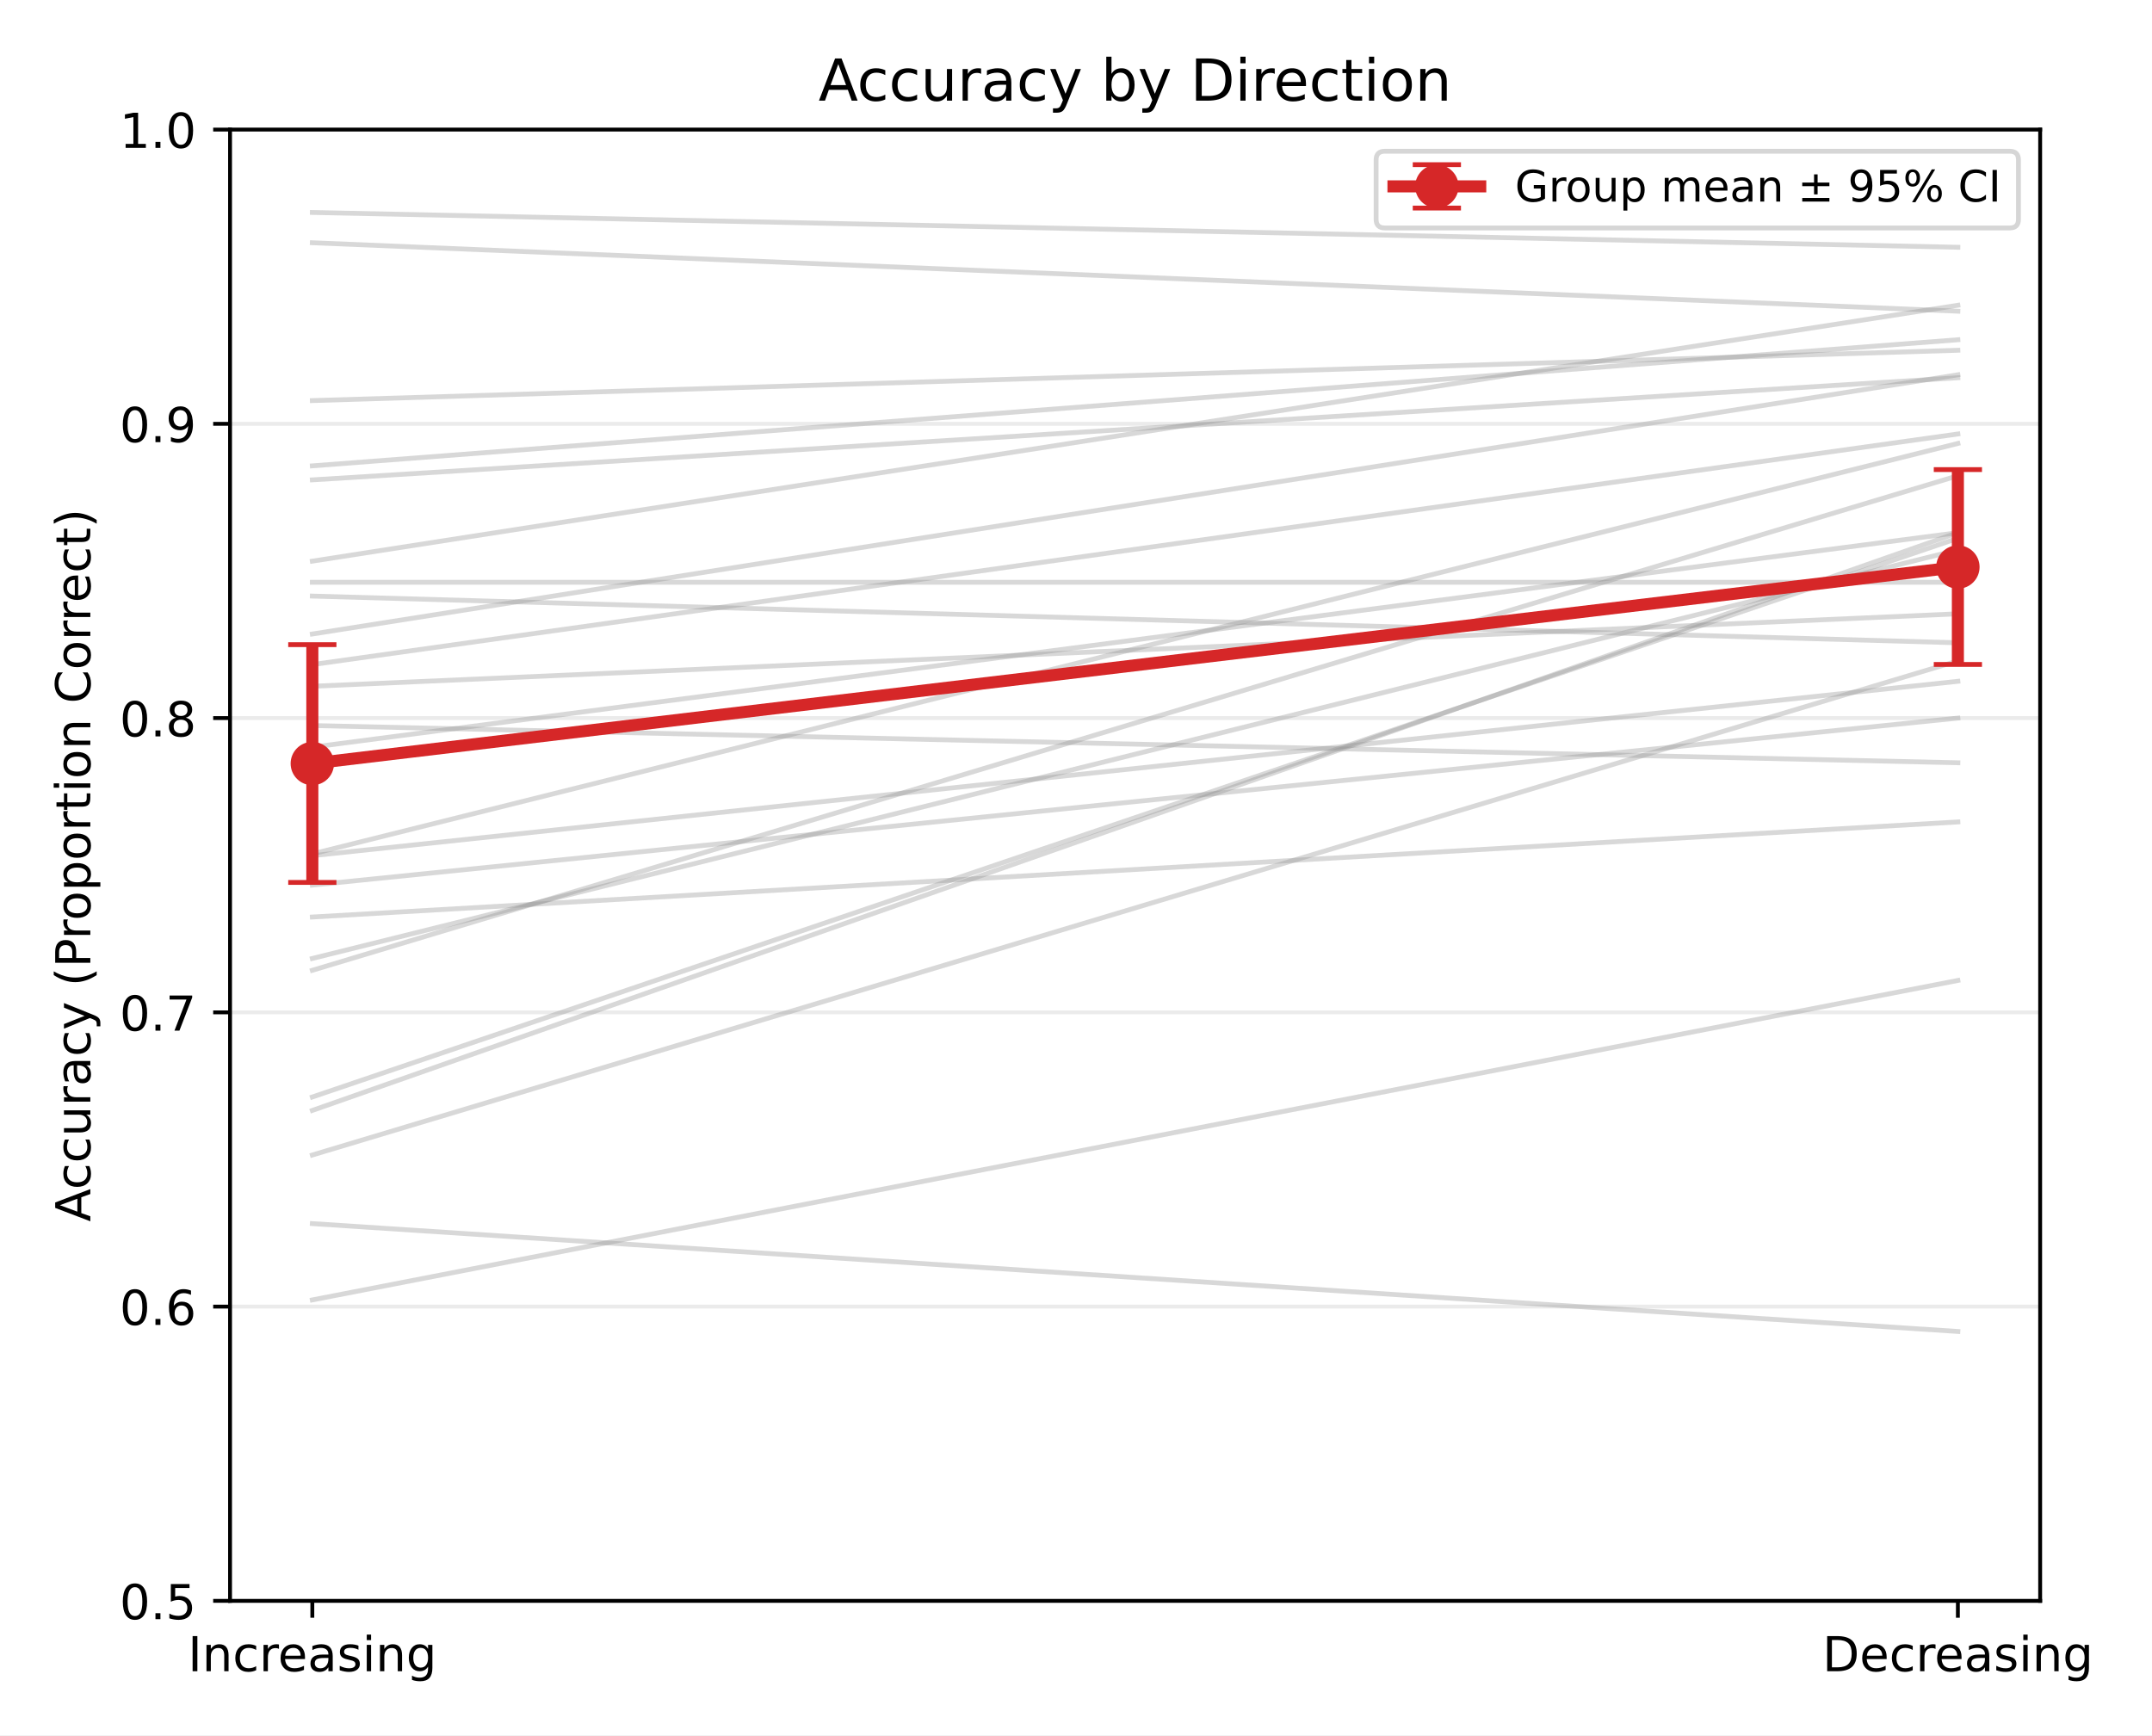
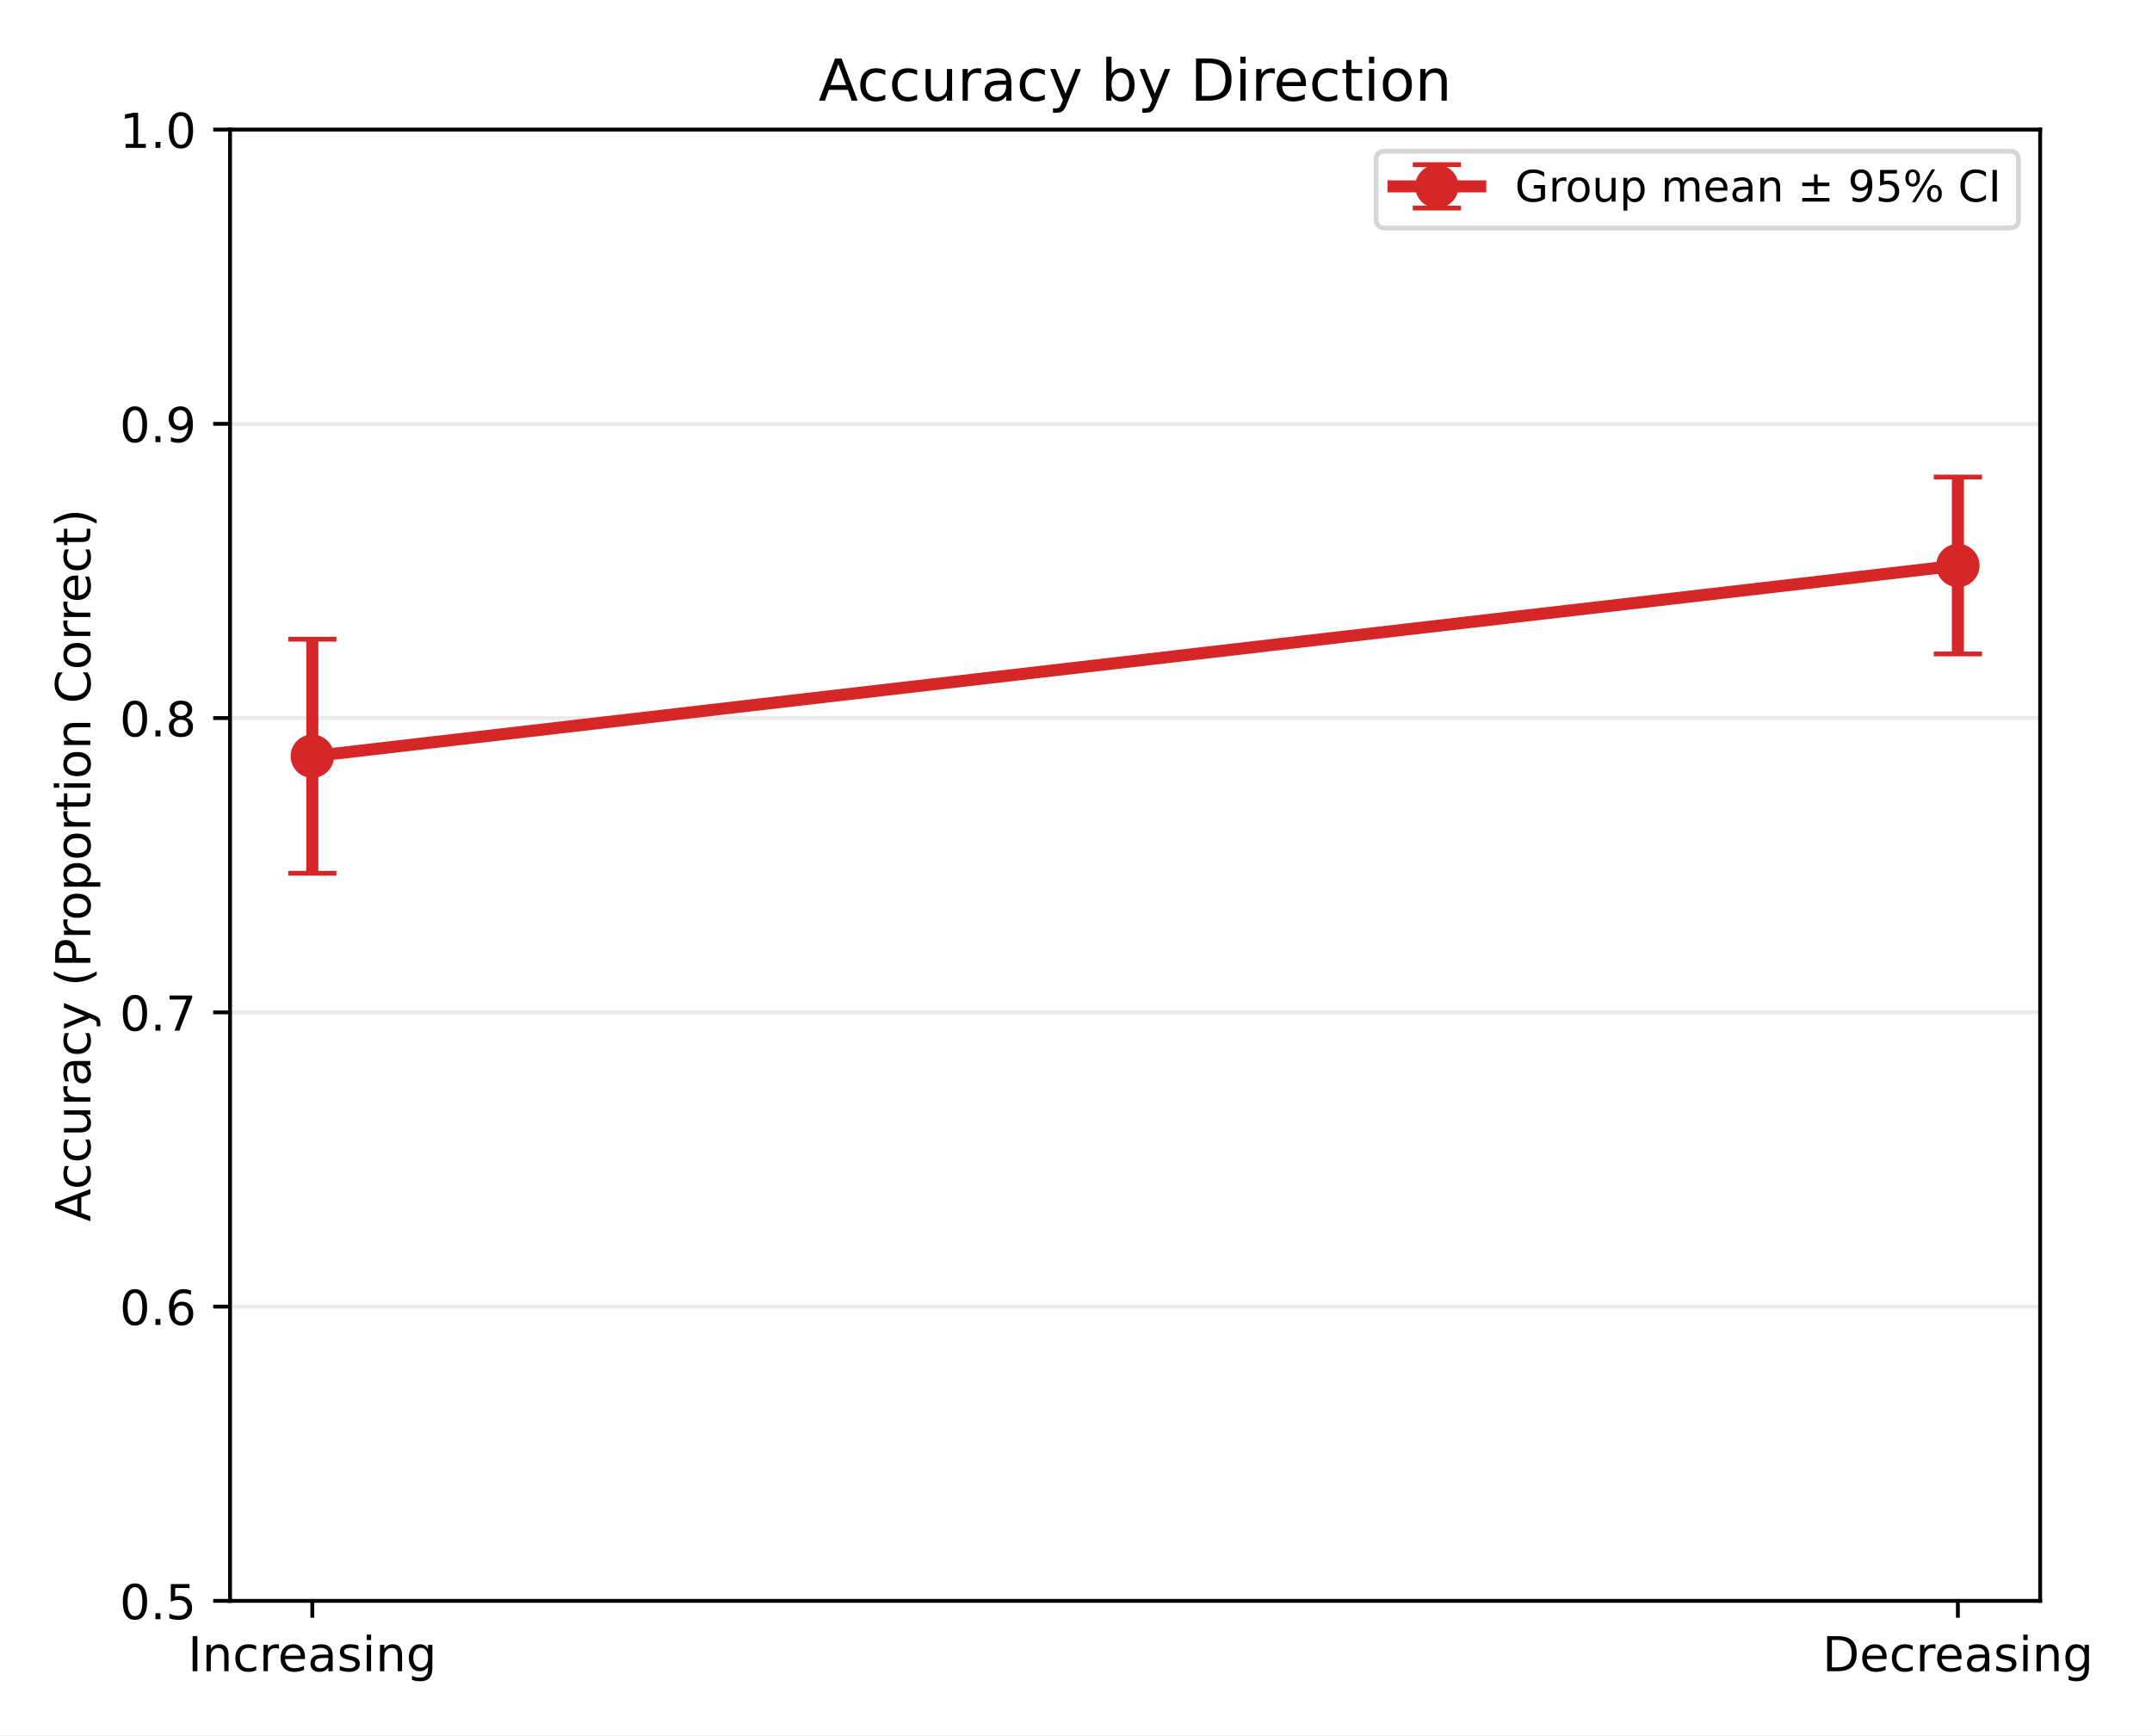
<svg xmlns="http://www.w3.org/2000/svg" xmlns:xlink="http://www.w3.org/1999/xlink" width="446.4pt" height="360pt" viewBox="0 0 446.4 360" version="1.1">
  <defs>
    <style type="text/css">*{stroke-linejoin: round; stroke-linecap: butt}</style>
  </defs>
  <g id="figure_1">
    <g id="patch_1">
      <path d="M 0 360  L 446.4 360  L 446.4 0  L 0 0  z " style="fill: #ffffff" />
    </g>
    <g id="axes_1">
      <g id="patch_2">
        <path d="M 47.72 332.12  L 423.2 332.12  L 423.2 26.88  L 47.72 26.88  z " style="fill: #ffffff" />
      </g>
      <g id="matplotlib.axis_1">
        <g id="xtick_1">
          <g id="line2d_1">
            <defs>
-               <path id="m0f213f5094" d="M 0 0  L 0 3.5  " style="stroke: #000000; stroke-width: 0.8" />
+               <path id="mee4328154c" d="M 0 0  L 0 3.5  " style="stroke: #000000; stroke-width: 0.8" />
            </defs>
            <g>
-               <use xlink:href="#m0f213f5094" x="64.787" y="332.12" style="stroke: #000000; stroke-width: 0.8" />
+               <use xlink:href="#mee4328154c" x="64.787" y="332.12" style="stroke: #000000; stroke-width: 0.8" />
            </g>
          </g>
          <g id="text_1">
            <g transform="translate(38.97401 346.7184) scale(0.1 -0.1)">
              <defs>
                <path id="DejaVuSans-49" d="M 628 4666  L 1259 4666  L 1259 0  L 628 0  L 628 4666  z " transform="scale(0.015625)" />
                <path id="DejaVuSans-6e" d="M 3513 2113  L 3513 0  L 2938 0  L 2938 2094  Q 2938 2591 2744 2837  Q 2550 3084 2163 3084  Q 1697 3084 1428 2787  Q 1159 2491 1159 1978  L 1159 0  L 581 0  L 581 3500  L 1159 3500  L 1159 2956  Q 1366 3272 1645 3428  Q 1925 3584 2291 3584  Q 2894 3584 3203 3211  Q 3513 2838 3513 2113  z " transform="scale(0.015625)" />
                <path id="DejaVuSans-63" d="M 3122 3366  L 3122 2828  Q 2878 2963 2633 3030  Q 2388 3097 2138 3097  Q 1578 3097 1268 2742  Q 959 2388 959 1747  Q 959 1106 1268 751  Q 1578 397 2138 397  Q 2388 397 2633 464  Q 2878 531 3122 666  L 3122 134  Q 2881 22 2623 -34  Q 2366 -91 2075 -91  Q 1284 -91 818 406  Q 353 903 353 1747  Q 353 2603 823 3093  Q 1294 3584 2113 3584  Q 2378 3584 2631 3529  Q 2884 3475 3122 3366  z " transform="scale(0.015625)" />
                <path id="DejaVuSans-72" d="M 2631 2963  Q 2534 3019 2420 3045  Q 2306 3072 2169 3072  Q 1681 3072 1420 2755  Q 1159 2438 1159 1844  L 1159 0  L 581 0  L 581 3500  L 1159 3500  L 1159 2956  Q 1341 3275 1631 3429  Q 1922 3584 2338 3584  Q 2397 3584 2469 3576  Q 2541 3569 2628 3553  L 2631 2963  z " transform="scale(0.015625)" />
                <path id="DejaVuSans-65" d="M 3597 1894  L 3597 1613  L 953 1613  Q 991 1019 1311 708  Q 1631 397 2203 397  Q 2534 397 2845 478  Q 3156 559 3463 722  L 3463 178  Q 3153 47 2828 -22  Q 2503 -91 2169 -91  Q 1331 -91 842 396  Q 353 884 353 1716  Q 353 2575 817 3079  Q 1281 3584 2069 3584  Q 2775 3584 3186 3129  Q 3597 2675 3597 1894  z M 3022 2063  Q 3016 2534 2758 2815  Q 2500 3097 2075 3097  Q 1594 3097 1305 2825  Q 1016 2553 972 2059  L 3022 2063  z " transform="scale(0.015625)" />
                <path id="DejaVuSans-61" d="M 2194 1759  Q 1497 1759 1228 1600  Q 959 1441 959 1056  Q 959 750 1161 570  Q 1363 391 1709 391  Q 2188 391 2477 730  Q 2766 1069 2766 1631  L 2766 1759  L 2194 1759  z M 3341 1997  L 3341 0  L 2766 0  L 2766 531  Q 2569 213 2275 61  Q 1981 -91 1556 -91  Q 1019 -91 701 211  Q 384 513 384 1019  Q 384 1609 779 1909  Q 1175 2209 1959 2209  L 2766 2209  L 2766 2266  Q 2766 2663 2505 2880  Q 2244 3097 1772 3097  Q 1472 3097 1187 3025  Q 903 2953 641 2809  L 641 3341  Q 956 3463 1253 3523  Q 1550 3584 1831 3584  Q 2591 3584 2966 3190  Q 3341 2797 3341 1997  z " transform="scale(0.015625)" />
                <path id="DejaVuSans-73" d="M 2834 3397  L 2834 2853  Q 2591 2978 2328 3040  Q 2066 3103 1784 3103  Q 1356 3103 1142 2972  Q 928 2841 928 2578  Q 928 2378 1081 2264  Q 1234 2150 1697 2047  L 1894 2003  Q 2506 1872 2764 1633  Q 3022 1394 3022 966  Q 3022 478 2636 193  Q 2250 -91 1575 -91  Q 1294 -91 989 -36  Q 684 19 347 128  L 347 722  Q 666 556 975 473  Q 1284 391 1588 391  Q 1994 391 2212 530  Q 2431 669 2431 922  Q 2431 1156 2273 1281  Q 2116 1406 1581 1522  L 1381 1569  Q 847 1681 609 1914  Q 372 2147 372 2553  Q 372 3047 722 3315  Q 1072 3584 1716 3584  Q 2034 3584 2315 3537  Q 2597 3491 2834 3397  z " transform="scale(0.015625)" />
                <path id="DejaVuSans-69" d="M 603 3500  L 1178 3500  L 1178 0  L 603 0  L 603 3500  z M 603 4863  L 1178 4863  L 1178 4134  L 603 4134  L 603 4863  z " transform="scale(0.015625)" />
                <path id="DejaVuSans-67" d="M 2906 1791  Q 2906 2416 2648 2759  Q 2391 3103 1925 3103  Q 1463 3103 1205 2759  Q 947 2416 947 1791  Q 947 1169 1205 825  Q 1463 481 1925 481  Q 2391 481 2648 825  Q 2906 1169 2906 1791  z M 3481 434  Q 3481 -459 3084 -895  Q 2688 -1331 1869 -1331  Q 1566 -1331 1297 -1286  Q 1028 -1241 775 -1147  L 775 -588  Q 1028 -725 1275 -790  Q 1522 -856 1778 -856  Q 2344 -856 2625 -561  Q 2906 -266 2906 331  L 2906 616  Q 2728 306 2450 153  Q 2172 0 1784 0  Q 1141 0 747 490  Q 353 981 353 1791  Q 353 2603 747 3093  Q 1141 3584 1784 3584  Q 2172 3584 2450 3431  Q 2728 3278 2906 2969  L 2906 3500  L 3481 3500  L 3481 434  z " transform="scale(0.015625)" />
              </defs>
              <use xlink:href="#DejaVuSans-49" />
              <use xlink:href="#DejaVuSans-6e" x="29.492" />
              <use xlink:href="#DejaVuSans-63" x="92.871" />
              <use xlink:href="#DejaVuSans-72" x="147.852" />
              <use xlink:href="#DejaVuSans-65" x="186.715" />
              <use xlink:href="#DejaVuSans-61" x="248.238" />
              <use xlink:href="#DejaVuSans-73" x="309.518" />
              <use xlink:href="#DejaVuSans-69" x="361.617" />
              <use xlink:href="#DejaVuSans-6e" x="389.4" />
              <use xlink:href="#DejaVuSans-67" x="452.779" />
            </g>
          </g>
        </g>
        <g id="xtick_2">
          <g id="line2d_2">
            <g>
-               <use xlink:href="#m0f213f5094" x="406.133" y="332.12" style="stroke: #000000; stroke-width: 0.8" />
+               <use xlink:href="#mee4328154c" x="406.133" y="332.12" style="stroke: #000000; stroke-width: 0.8" />
            </g>
          </g>
          <g id="text_2">
            <g transform="translate(378.0371 346.7184) scale(0.1 -0.1)">
              <defs>
                <path id="DejaVuSans-44" d="M 1259 4147  L 1259 519  L 2022 519  Q 2988 519 3436 956  Q 3884 1394 3884 2338  Q 3884 3275 3436 3711  Q 2988 4147 2022 4147  L 1259 4147  z M 628 4666  L 1925 4666  Q 3281 4666 3915 4102  Q 4550 3538 4550 2338  Q 4550 1131 3912 565  Q 3275 0 1925 0  L 628 0  L 628 4666  z " transform="scale(0.015625)" />
              </defs>
              <use xlink:href="#DejaVuSans-44" />
              <use xlink:href="#DejaVuSans-65" x="77.002" />
              <use xlink:href="#DejaVuSans-63" x="138.525" />
              <use xlink:href="#DejaVuSans-72" x="193.506" />
              <use xlink:href="#DejaVuSans-65" x="232.369" />
              <use xlink:href="#DejaVuSans-61" x="293.893" />
              <use xlink:href="#DejaVuSans-73" x="355.172" />
              <use xlink:href="#DejaVuSans-69" x="407.271" />
              <use xlink:href="#DejaVuSans-6e" x="435.055" />
              <use xlink:href="#DejaVuSans-67" x="498.434" />
            </g>
          </g>
        </g>
      </g>
      <g id="matplotlib.axis_2">
        <g id="ytick_1">
          <g id="line2d_3">
-             <path d="M 47.72 332.12  L 423.2 332.12  " clip-path="url(#p620d27c238)" style="fill: none; stroke: #b0b0b0; stroke-opacity: 0.25; stroke-width: 0.8; stroke-linecap: square" />
+             <path d="M 47.72 332.12  L 423.2 332.12  " clip-path="url(#pf7ea16d063)" style="fill: none; stroke: #b0b0b0; stroke-opacity: 0.25; stroke-width: 0.8; stroke-linecap: square" />
          </g>
          <g id="line2d_4">
            <defs>
-               <path id="m50e1b7c4a4" d="M 0 0  L -3.5 0  " style="stroke: #000000; stroke-width: 0.8" />
+               <path id="ma8337ad96b" d="M 0 0  L -3.5 0  " style="stroke: #000000; stroke-width: 0.8" />
            </defs>
            <g>
-               <use xlink:href="#m50e1b7c4a4" x="47.72" y="332.12" style="stroke: #000000; stroke-width: 0.8" />
+               <use xlink:href="#ma8337ad96b" x="47.72" y="332.12" style="stroke: #000000; stroke-width: 0.8" />
            </g>
          </g>
          <g id="text_3">
            <g transform="translate(24.81687 335.9192) scale(0.1 -0.1)">
              <defs>
                <path id="DejaVuSans-30" d="M 2034 4250  Q 1547 4250 1301 3770  Q 1056 3291 1056 2328  Q 1056 1369 1301 889  Q 1547 409 2034 409  Q 2525 409 2770 889  Q 3016 1369 3016 2328  Q 3016 3291 2770 3770  Q 2525 4250 2034 4250  z M 2034 4750  Q 2819 4750 3233 4129  Q 3647 3509 3647 2328  Q 3647 1150 3233 529  Q 2819 -91 2034 -91  Q 1250 -91 836 529  Q 422 1150 422 2328  Q 422 3509 836 4129  Q 1250 4750 2034 4750  z " transform="scale(0.015625)" />
                <path id="DejaVuSans-2e" d="M 684 794  L 1344 794  L 1344 0  L 684 0  L 684 794  z " transform="scale(0.015625)" />
                <path id="DejaVuSans-35" d="M 691 4666  L 3169 4666  L 3169 4134  L 1269 4134  L 1269 2991  Q 1406 3038 1543 3061  Q 1681 3084 1819 3084  Q 2600 3084 3056 2656  Q 3513 2228 3513 1497  Q 3513 744 3044 326  Q 2575 -91 1722 -91  Q 1428 -91 1123 -41  Q 819 9 494 109  L 494 744  Q 775 591 1075 516  Q 1375 441 1709 441  Q 2250 441 2565 725  Q 2881 1009 2881 1497  Q 2881 1984 2565 2268  Q 2250 2553 1709 2553  Q 1456 2553 1204 2497  Q 953 2441 691 2322  L 691 4666  z " transform="scale(0.015625)" />
              </defs>
              <use xlink:href="#DejaVuSans-30" />
              <use xlink:href="#DejaVuSans-2e" x="63.623" />
              <use xlink:href="#DejaVuSans-35" x="95.41" />
            </g>
          </g>
        </g>
        <g id="ytick_2">
          <g id="line2d_5">
-             <path d="M 47.72 271.072  L 423.2 271.072  " clip-path="url(#p620d27c238)" style="fill: none; stroke: #b0b0b0; stroke-opacity: 0.25; stroke-width: 0.8; stroke-linecap: square" />
+             <path d="M 47.72 271.072  L 423.2 271.072  " clip-path="url(#pf7ea16d063)" style="fill: none; stroke: #b0b0b0; stroke-opacity: 0.25; stroke-width: 0.8; stroke-linecap: square" />
          </g>
          <g id="line2d_6">
            <g>
-               <use xlink:href="#m50e1b7c4a4" x="47.72" y="271.072" style="stroke: #000000; stroke-width: 0.8" />
+               <use xlink:href="#ma8337ad96b" x="47.72" y="271.072" style="stroke: #000000; stroke-width: 0.8" />
            </g>
          </g>
          <g id="text_4">
            <g transform="translate(24.81687 274.8712) scale(0.1 -0.1)">
              <defs>
                <path id="DejaVuSans-36" d="M 2113 2584  Q 1688 2584 1439 2293  Q 1191 2003 1191 1497  Q 1191 994 1439 701  Q 1688 409 2113 409  Q 2538 409 2786 701  Q 3034 994 3034 1497  Q 3034 2003 2786 2293  Q 2538 2584 2113 2584  z M 3366 4563  L 3366 3988  Q 3128 4100 2886 4159  Q 2644 4219 2406 4219  Q 1781 4219 1451 3797  Q 1122 3375 1075 2522  Q 1259 2794 1537 2939  Q 1816 3084 2150 3084  Q 2853 3084 3261 2657  Q 3669 2231 3669 1497  Q 3669 778 3244 343  Q 2819 -91 2113 -91  Q 1303 -91 875 529  Q 447 1150 447 2328  Q 447 3434 972 4092  Q 1497 4750 2381 4750  Q 2619 4750 2861 4703  Q 3103 4656 3366 4563  z " transform="scale(0.015625)" />
              </defs>
              <use xlink:href="#DejaVuSans-30" />
              <use xlink:href="#DejaVuSans-2e" x="63.623" />
              <use xlink:href="#DejaVuSans-36" x="95.41" />
            </g>
          </g>
        </g>
        <g id="ytick_3">
          <g id="line2d_7">
-             <path d="M 47.72 210.024  L 423.2 210.024  " clip-path="url(#p620d27c238)" style="fill: none; stroke: #b0b0b0; stroke-opacity: 0.25; stroke-width: 0.8; stroke-linecap: square" />
+             <path d="M 47.72 210.024  L 423.2 210.024  " clip-path="url(#pf7ea16d063)" style="fill: none; stroke: #b0b0b0; stroke-opacity: 0.25; stroke-width: 0.8; stroke-linecap: square" />
          </g>
          <g id="line2d_8">
            <g>
-               <use xlink:href="#m50e1b7c4a4" x="47.72" y="210.024" style="stroke: #000000; stroke-width: 0.8" />
+               <use xlink:href="#ma8337ad96b" x="47.72" y="210.024" style="stroke: #000000; stroke-width: 0.8" />
            </g>
          </g>
          <g id="text_5">
            <g transform="translate(24.81687 213.8232) scale(0.1 -0.1)">
              <defs>
                <path id="DejaVuSans-37" d="M 525 4666  L 3525 4666  L 3525 4397  L 1831 0  L 1172 0  L 2766 4134  L 525 4134  L 525 4666  z " transform="scale(0.015625)" />
              </defs>
              <use xlink:href="#DejaVuSans-30" />
              <use xlink:href="#DejaVuSans-2e" x="63.623" />
              <use xlink:href="#DejaVuSans-37" x="95.41" />
            </g>
          </g>
        </g>
        <g id="ytick_4">
          <g id="line2d_9">
-             <path d="M 47.72 148.976  L 423.2 148.976  " clip-path="url(#p620d27c238)" style="fill: none; stroke: #b0b0b0; stroke-opacity: 0.25; stroke-width: 0.8; stroke-linecap: square" />
+             <path d="M 47.72 148.976  L 423.2 148.976  " clip-path="url(#pf7ea16d063)" style="fill: none; stroke: #b0b0b0; stroke-opacity: 0.25; stroke-width: 0.8; stroke-linecap: square" />
          </g>
          <g id="line2d_10">
            <g>
-               <use xlink:href="#m50e1b7c4a4" x="47.72" y="148.976" style="stroke: #000000; stroke-width: 0.8" />
+               <use xlink:href="#ma8337ad96b" x="47.72" y="148.976" style="stroke: #000000; stroke-width: 0.8" />
            </g>
          </g>
          <g id="text_6">
            <g transform="translate(24.81687 152.7752) scale(0.1 -0.1)">
              <defs>
                <path id="DejaVuSans-38" d="M 2034 2216  Q 1584 2216 1326 1975  Q 1069 1734 1069 1313  Q 1069 891 1326 650  Q 1584 409 2034 409  Q 2484 409 2743 651  Q 3003 894 3003 1313  Q 3003 1734 2745 1975  Q 2488 2216 2034 2216  z M 1403 2484  Q 997 2584 770 2862  Q 544 3141 544 3541  Q 544 4100 942 4425  Q 1341 4750 2034 4750  Q 2731 4750 3128 4425  Q 3525 4100 3525 3541  Q 3525 3141 3298 2862  Q 3072 2584 2669 2484  Q 3125 2378 3379 2068  Q 3634 1759 3634 1313  Q 3634 634 3220 271  Q 2806 -91 2034 -91  Q 1263 -91 848 271  Q 434 634 434 1313  Q 434 1759 690 2068  Q 947 2378 1403 2484  z M 1172 3481  Q 1172 3119 1398 2916  Q 1625 2713 2034 2713  Q 2441 2713 2670 2916  Q 2900 3119 2900 3481  Q 2900 3844 2670 4047  Q 2441 4250 2034 4250  Q 1625 4250 1398 4047  Q 1172 3844 1172 3481  z " transform="scale(0.015625)" />
              </defs>
              <use xlink:href="#DejaVuSans-30" />
              <use xlink:href="#DejaVuSans-2e" x="63.623" />
              <use xlink:href="#DejaVuSans-38" x="95.41" />
            </g>
          </g>
        </g>
        <g id="ytick_5">
          <g id="line2d_11">
-             <path d="M 47.72 87.928  L 423.2 87.928  " clip-path="url(#p620d27c238)" style="fill: none; stroke: #b0b0b0; stroke-opacity: 0.25; stroke-width: 0.8; stroke-linecap: square" />
+             <path d="M 47.72 87.928  L 423.2 87.928  " clip-path="url(#pf7ea16d063)" style="fill: none; stroke: #b0b0b0; stroke-opacity: 0.25; stroke-width: 0.8; stroke-linecap: square" />
          </g>
          <g id="line2d_12">
            <g>
-               <use xlink:href="#m50e1b7c4a4" x="47.72" y="87.928" style="stroke: #000000; stroke-width: 0.8" />
+               <use xlink:href="#ma8337ad96b" x="47.72" y="87.928" style="stroke: #000000; stroke-width: 0.8" />
            </g>
          </g>
          <g id="text_7">
            <g transform="translate(24.81687 91.72722) scale(0.1 -0.1)">
              <defs>
                <path id="DejaVuSans-39" d="M 703 97  L 703 672  Q 941 559 1184 500  Q 1428 441 1663 441  Q 2288 441 2617 861  Q 2947 1281 2994 2138  Q 2813 1869 2534 1725  Q 2256 1581 1919 1581  Q 1219 1581 811 2004  Q 403 2428 403 3163  Q 403 3881 828 4315  Q 1253 4750 1959 4750  Q 2769 4750 3195 4129  Q 3622 3509 3622 2328  Q 3622 1225 3098 567  Q 2575 -91 1691 -91  Q 1453 -91 1209 -44  Q 966 3 703 97  z M 1959 2075  Q 2384 2075 2632 2365  Q 2881 2656 2881 3163  Q 2881 3666 2632 3958  Q 2384 4250 1959 4250  Q 1534 4250 1286 3958  Q 1038 3666 1038 3163  Q 1038 2656 1286 2365  Q 1534 2075 1959 2075  z " transform="scale(0.015625)" />
              </defs>
              <use xlink:href="#DejaVuSans-30" />
              <use xlink:href="#DejaVuSans-2e" x="63.623" />
              <use xlink:href="#DejaVuSans-39" x="95.41" />
            </g>
          </g>
        </g>
        <g id="ytick_6">
          <g id="line2d_13">
-             <path d="M 47.72 26.88  L 423.2 26.88  " clip-path="url(#p620d27c238)" style="fill: none; stroke: #b0b0b0; stroke-opacity: 0.25; stroke-width: 0.8; stroke-linecap: square" />
+             <path d="M 47.72 26.88  L 423.2 26.88  " clip-path="url(#pf7ea16d063)" style="fill: none; stroke: #b0b0b0; stroke-opacity: 0.25; stroke-width: 0.8; stroke-linecap: square" />
          </g>
          <g id="line2d_14">
            <g>
-               <use xlink:href="#m50e1b7c4a4" x="47.72" y="26.88" style="stroke: #000000; stroke-width: 0.8" />
+               <use xlink:href="#ma8337ad96b" x="47.72" y="26.88" style="stroke: #000000; stroke-width: 0.8" />
            </g>
          </g>
          <g id="text_8">
            <g transform="translate(24.81687 30.67922) scale(0.1 -0.1)">
              <defs>
                <path id="DejaVuSans-31" d="M 794 531  L 1825 531  L 1825 4091  L 703 3866  L 703 4441  L 1819 4666  L 2450 4666  L 2450 531  L 3481 531  L 3481 0  L 794 0  L 794 531  z " transform="scale(0.015625)" />
              </defs>
              <use xlink:href="#DejaVuSans-31" />
              <use xlink:href="#DejaVuSans-2e" x="63.623" />
              <use xlink:href="#DejaVuSans-30" x="95.41" />
            </g>
          </g>
        </g>
        <g id="text_9">
          <g transform="translate(18.73719 253.4516) rotate(-90) scale(0.1 -0.1)">
            <defs>
              <path id="DejaVuSans-41" d="M 2188 4044  L 1331 1722  L 3047 1722  L 2188 4044  z M 1831 4666  L 2547 4666  L 4325 0  L 3669 0  L 3244 1197  L 1141 1197  L 716 0  L 50 0  L 1831 4666  z " transform="scale(0.015625)" />
              <path id="DejaVuSans-75" d="M 544 1381  L 544 3500  L 1119 3500  L 1119 1403  Q 1119 906 1312 657  Q 1506 409 1894 409  Q 2359 409 2629 706  Q 2900 1003 2900 1516  L 2900 3500  L 3475 3500  L 3475 0  L 2900 0  L 2900 538  Q 2691 219 2414 64  Q 2138 -91 1772 -91  Q 1169 -91 856 284  Q 544 659 544 1381  z M 1991 3584  L 1991 3584  z " transform="scale(0.015625)" />
              <path id="DejaVuSans-79" d="M 2059 -325  Q 1816 -950 1584 -1140  Q 1353 -1331 966 -1331  L 506 -1331  L 506 -850  L 844 -850  Q 1081 -850 1212 -737  Q 1344 -625 1503 -206  L 1606 56  L 191 3500  L 800 3500  L 1894 763  L 2988 3500  L 3597 3500  L 2059 -325  z " transform="scale(0.015625)" />
              <path id="DejaVuSans-20" transform="scale(0.015625)" />
              <path id="DejaVuSans-28" d="M 1984 4856  Q 1566 4138 1362 3434  Q 1159 2731 1159 2009  Q 1159 1288 1364 580  Q 1569 -128 1984 -844  L 1484 -844  Q 1016 -109 783 600  Q 550 1309 550 2009  Q 550 2706 781 3412  Q 1013 4119 1484 4856  L 1984 4856  z " transform="scale(0.015625)" />
              <path id="DejaVuSans-50" d="M 1259 4147  L 1259 2394  L 2053 2394  Q 2494 2394 2734 2622  Q 2975 2850 2975 3272  Q 2975 3691 2734 3919  Q 2494 4147 2053 4147  L 1259 4147  z M 628 4666  L 2053 4666  Q 2838 4666 3239 4311  Q 3641 3956 3641 3272  Q 3641 2581 3239 2228  Q 2838 1875 2053 1875  L 1259 1875  L 1259 0  L 628 0  L 628 4666  z " transform="scale(0.015625)" />
              <path id="DejaVuSans-6f" d="M 1959 3097  Q 1497 3097 1228 2736  Q 959 2375 959 1747  Q 959 1119 1226 758  Q 1494 397 1959 397  Q 2419 397 2687 759  Q 2956 1122 2956 1747  Q 2956 2369 2687 2733  Q 2419 3097 1959 3097  z M 1959 3584  Q 2709 3584 3137 3096  Q 3566 2609 3566 1747  Q 3566 888 3137 398  Q 2709 -91 1959 -91  Q 1206 -91 779 398  Q 353 888 353 1747  Q 353 2609 779 3096  Q 1206 3584 1959 3584  z " transform="scale(0.015625)" />
              <path id="DejaVuSans-70" d="M 1159 525  L 1159 -1331  L 581 -1331  L 581 3500  L 1159 3500  L 1159 2969  Q 1341 3281 1617 3432  Q 1894 3584 2278 3584  Q 2916 3584 3314 3078  Q 3713 2572 3713 1747  Q 3713 922 3314 415  Q 2916 -91 2278 -91  Q 1894 -91 1617 61  Q 1341 213 1159 525  z M 3116 1747  Q 3116 2381 2855 2742  Q 2594 3103 2138 3103  Q 1681 3103 1420 2742  Q 1159 2381 1159 1747  Q 1159 1113 1420 752  Q 1681 391 2138 391  Q 2594 391 2855 752  Q 3116 1113 3116 1747  z " transform="scale(0.015625)" />
              <path id="DejaVuSans-74" d="M 1172 4494  L 1172 3500  L 2356 3500  L 2356 3053  L 1172 3053  L 1172 1153  Q 1172 725 1289 603  Q 1406 481 1766 481  L 2356 481  L 2356 0  L 1766 0  Q 1100 0 847 248  Q 594 497 594 1153  L 594 3053  L 172 3053  L 172 3500  L 594 3500  L 594 4494  L 1172 4494  z " transform="scale(0.015625)" />
              <path id="DejaVuSans-43" d="M 4122 4306  L 4122 3641  Q 3803 3938 3442 4084  Q 3081 4231 2675 4231  Q 1875 4231 1450 3742  Q 1025 3253 1025 2328  Q 1025 1406 1450 917  Q 1875 428 2675 428  Q 3081 428 3442 575  Q 3803 722 4122 1019  L 4122 359  Q 3791 134 3420 21  Q 3050 -91 2638 -91  Q 1578 -91 968 557  Q 359 1206 359 2328  Q 359 3453 968 4101  Q 1578 4750 2638 4750  Q 3056 4750 3426 4639  Q 3797 4528 4122 4306  z " transform="scale(0.015625)" />
              <path id="DejaVuSans-29" d="M 513 4856  L 1013 4856  Q 1481 4119 1714 3412  Q 1947 2706 1947 2009  Q 1947 1309 1714 600  Q 1481 -109 1013 -844  L 513 -844  Q 928 -128 1133 580  Q 1338 1288 1338 2009  Q 1338 2731 1133 3434  Q 928 4138 513 4856  z " transform="scale(0.015625)" />
            </defs>
            <use xlink:href="#DejaVuSans-41" />
            <use xlink:href="#DejaVuSans-63" x="66.658" />
            <use xlink:href="#DejaVuSans-63" x="121.639" />
            <use xlink:href="#DejaVuSans-75" x="176.619" />
            <use xlink:href="#DejaVuSans-72" x="239.998" />
            <use xlink:href="#DejaVuSans-61" x="281.111" />
            <use xlink:href="#DejaVuSans-63" x="342.391" />
            <use xlink:href="#DejaVuSans-79" x="397.371" />
            <use xlink:href="#DejaVuSans-20" x="456.551" />
            <use xlink:href="#DejaVuSans-28" x="488.338" />
            <use xlink:href="#DejaVuSans-50" x="527.352" />
            <use xlink:href="#DejaVuSans-72" x="585.904" />
            <use xlink:href="#DejaVuSans-6f" x="624.768" />
            <use xlink:href="#DejaVuSans-70" x="685.949" />
            <use xlink:href="#DejaVuSans-6f" x="749.426" />
            <use xlink:href="#DejaVuSans-72" x="810.607" />
            <use xlink:href="#DejaVuSans-74" x="851.721" />
            <use xlink:href="#DejaVuSans-69" x="890.93" />
            <use xlink:href="#DejaVuSans-6f" x="918.713" />
            <use xlink:href="#DejaVuSans-6e" x="979.895" />
            <use xlink:href="#DejaVuSans-20" x="1043.273" />
            <use xlink:href="#DejaVuSans-43" x="1075.061" />
            <use xlink:href="#DejaVuSans-6f" x="1144.885" />
            <use xlink:href="#DejaVuSans-72" x="1206.066" />
            <use xlink:href="#DejaVuSans-72" x="1245.43" />
            <use xlink:href="#DejaVuSans-65" x="1284.293" />
            <use xlink:href="#DejaVuSans-63" x="1345.816" />
            <use xlink:href="#DejaVuSans-74" x="1400.797" />
            <use xlink:href="#DejaVuSans-29" x="1440.006" />
          </g>
        </g>
      </g>
+       <g id="LineCollection_1">
+         <path d="M 64.787 181.165  L 64.787 132.615  " clip-path="url(#pf7ea16d063)" style="fill: none; stroke: #d62728; stroke-width: 2.5" />
+         <path d="M 406.133 135.67  L 406.133 98.973  " clip-path="url(#pf7ea16d063)" style="fill: none; stroke: #d62728; stroke-width: 2.5" />
+       </g>
      <g id="line2d_15">
-         <path d="M 64.787 123.663  L 406.133 133.359  " clip-path="url(#p620d27c238)" style="fill: none; stroke: #8f8f8f; stroke-opacity: 0.35; stroke-linecap: square" />
+         <defs>
+           <path id="m07ef24077c" d="M 5 0  L -5 -0  " style="stroke: #d62728" />
+         </defs>
+         <g clip-path="url(#pf7ea16d063)">
+           <use xlink:href="#m07ef24077c" x="64.787" y="181.165" style="fill: #d62728; stroke: #d62728" />
+           <use xlink:href="#m07ef24077c" x="406.133" y="135.67" style="fill: #d62728; stroke: #d62728" />
+         </g>
      </g>
      <g id="line2d_16">
-         <path d="M 64.787 120.8  L 406.133 120.8  " clip-path="url(#p620d27c238)" style="fill: none; stroke: #8f8f8f; stroke-opacity: 0.35; stroke-linecap: square" />
+         <g clip-path="url(#pf7ea16d063)">
+           <use xlink:href="#m07ef24077c" x="64.787" y="132.615" style="fill: #d62728; stroke: #d62728" />
+           <use xlink:href="#m07ef24077c" x="406.133" y="98.973" style="fill: #d62728; stroke: #d62728" />
+         </g>
      </g>
      <g id="line2d_17">
-         <path d="M 64.787 269.685  L 406.133 203.404  " clip-path="url(#p620d27c238)" style="fill: none; stroke: #8f8f8f; stroke-opacity: 0.35; stroke-linecap: square" />
-       </g>
-       <g id="line2d_18">
-         <path d="M 64.787 227.586  L 406.133 111.669  " clip-path="url(#p620d27c238)" style="fill: none; stroke: #8f8f8f; stroke-opacity: 0.35; stroke-linecap: square" />
-       </g>
-       <g id="line2d_19">
-         <path d="M 64.787 230.373  L 406.133 110.507  " clip-path="url(#p620d27c238)" style="fill: none; stroke: #8f8f8f; stroke-opacity: 0.35; stroke-linecap: square" />
-       </g>
-       <g id="line2d_20">
-         <path d="M 64.787 239.623  L 406.133 137.106  " clip-path="url(#p620d27c238)" style="fill: none; stroke: #8f8f8f; stroke-opacity: 0.35; stroke-linecap: square" />
-       </g>
-       <g id="line2d_21">
-         <path d="M 64.787 150.522  L 406.133 158.249  " clip-path="url(#p620d27c238)" style="fill: none; stroke: #8f8f8f; stroke-opacity: 0.35; stroke-linecap: square" />
-       </g>
-       <g id="line2d_22">
-         <path d="M 64.787 183.625  L 406.133 148.976  " clip-path="url(#p620d27c238)" style="fill: none; stroke: #8f8f8f; stroke-opacity: 0.35; stroke-linecap: square" />
-       </g>
-       <g id="line2d_23">
-         <path d="M 64.787 190.248  L 406.133 170.522  " clip-path="url(#p620d27c238)" style="fill: none; stroke: #8f8f8f; stroke-opacity: 0.35; stroke-linecap: square" />
-       </g>
-       <g id="line2d_24">
-         <path d="M 64.787 177.518  L 406.133 141.345  " clip-path="url(#p620d27c238)" style="fill: none; stroke: #8f8f8f; stroke-opacity: 0.35; stroke-linecap: square" />
-       </g>
-       <g id="line2d_25">
-         <path d="M 64.787 83.108  L 406.133 72.666  " clip-path="url(#p620d27c238)" style="fill: none; stroke: #8f8f8f; stroke-opacity: 0.35; stroke-linecap: square" />
-       </g>
-       <g id="line2d_26">
-         <path d="M 64.787 253.853  L 406.133 276.231  " clip-path="url(#p620d27c238)" style="fill: none; stroke: #8f8f8f; stroke-opacity: 0.35; stroke-linecap: square" />
-       </g>
-       <g id="line2d_27">
-         <path d="M 64.787 44.077  L 406.133 51.299  " clip-path="url(#p620d27c238)" style="fill: none; stroke: #8f8f8f; stroke-opacity: 0.35; stroke-linecap: square" />
-       </g>
-       <g id="line2d_28">
-         <path d="M 64.787 177.152  L 406.133 91.998  " clip-path="url(#p620d27c238)" style="fill: none; stroke: #8f8f8f; stroke-opacity: 0.35; stroke-linecap: square" />
-       </g>
-       <g id="line2d_29">
-         <path d="M 64.787 142.376  L 406.133 127.339  " clip-path="url(#p620d27c238)" style="fill: none; stroke: #8f8f8f; stroke-opacity: 0.35; stroke-linecap: square" />
-       </g>
-       <g id="line2d_30">
-         <path d="M 64.787 201.303  L 406.133 98.701  " clip-path="url(#p620d27c238)" style="fill: none; stroke: #8f8f8f; stroke-opacity: 0.35; stroke-linecap: square" />
-       </g>
-       <g id="line2d_31">
-         <path d="M 64.787 116.417  L 406.133 63.327  " clip-path="url(#p620d27c238)" style="fill: none; stroke: #8f8f8f; stroke-opacity: 0.35; stroke-linecap: square" />
-       </g>
-       <g id="line2d_32">
-         <path d="M 64.787 96.649  L 406.133 70.486  " clip-path="url(#p620d27c238)" style="fill: none; stroke: #8f8f8f; stroke-opacity: 0.35; stroke-linecap: square" />
-       </g>
-       <g id="line2d_33">
-         <path d="M 64.787 99.556  L 406.133 78.366  " clip-path="url(#p620d27c238)" style="fill: none; stroke: #8f8f8f; stroke-opacity: 0.35; stroke-linecap: square" />
-       </g>
-       <g id="line2d_34">
-         <path d="M 64.787 198.846  L 406.133 114.091  " clip-path="url(#p620d27c238)" style="fill: none; stroke: #8f8f8f; stroke-opacity: 0.35; stroke-linecap: square" />
-       </g>
-       <g id="line2d_35">
-         <path d="M 64.787 137.876  L 406.133 90.033  " clip-path="url(#p620d27c238)" style="fill: none; stroke: #8f8f8f; stroke-opacity: 0.35; stroke-linecap: square" />
-       </g>
-       <g id="line2d_36">
-         <path d="M 64.787 50.36  L 406.133 64.564  " clip-path="url(#p620d27c238)" style="fill: none; stroke: #8f8f8f; stroke-opacity: 0.35; stroke-linecap: square" />
-       </g>
-       <g id="line2d_37">
-         <path d="M 64.787 131.534  L 406.133 77.753  " clip-path="url(#p620d27c238)" style="fill: none; stroke: #8f8f8f; stroke-opacity: 0.35; stroke-linecap: square" />
-       </g>
-       <g id="line2d_38">
-         <path d="M 64.787 155.005  L 406.133 110.507  " clip-path="url(#p620d27c238)" style="fill: none; stroke: #8f8f8f; stroke-opacity: 0.35; stroke-linecap: square" />
-       </g>
-       <g id="LineCollection_1">
-         <path d="M 64.787 183.076  L 64.787 133.737  " clip-path="url(#p620d27c238)" style="fill: none; stroke: #d62728; stroke-width: 2.5" />
-         <path d="M 406.133 137.85  L 406.133 97.425  " clip-path="url(#p620d27c238)" style="fill: none; stroke: #d62728; stroke-width: 2.5" />
-       </g>
-       <g id="line2d_39">
+         <path d="M 64.787 156.89  L 406.133 117.321  " clip-path="url(#pf7ea16d063)" style="fill: none; stroke: #d62728; stroke-width: 2.5; stroke-linecap: square" />
        <defs>
-           <path id="me2100384ce" d="M 5 0  L -5 -0  " style="stroke: #d62728" />
+           <path id="mab44bf639c" d="M 0 4  C 1.061 4 2.078 3.579 2.828 2.828  C 3.579 2.078 4 1.061 4 0  C 4 -1.061 3.579 -2.078 2.828 -2.828  C 2.078 -3.579 1.061 -4 0 -4  C -1.061 -4 -2.078 -3.579 -2.828 -2.828  C -3.579 -2.078 -4 -1.061 -4 0  C -4 1.061 -3.579 2.078 -2.828 2.828  C -2.078 3.579 -1.061 4 0 4  z " style="stroke: #d62728" />
        </defs>
-         <g clip-path="url(#p620d27c238)">
-           <use xlink:href="#me2100384ce" x="64.787" y="183.076" style="fill: #d62728; stroke: #d62728" />
-           <use xlink:href="#me2100384ce" x="406.133" y="137.85" style="fill: #d62728; stroke: #d62728" />
-         </g>
-       </g>
-       <g id="line2d_40">
-         <g clip-path="url(#p620d27c238)">
-           <use xlink:href="#me2100384ce" x="64.787" y="133.737" style="fill: #d62728; stroke: #d62728" />
-           <use xlink:href="#me2100384ce" x="406.133" y="97.425" style="fill: #d62728; stroke: #d62728" />
-         </g>
-       </g>
-       <g id="line2d_41">
-         <path d="M 64.787 158.406  L 406.133 117.637  " clip-path="url(#p620d27c238)" style="fill: none; stroke: #d62728; stroke-width: 2.5; stroke-linecap: square" />
-         <defs>
-           <path id="mf14b333d77" d="M 0 4  C 1.061 4 2.078 3.579 2.828 2.828  C 3.579 2.078 4 1.061 4 0  C 4 -1.061 3.579 -2.078 2.828 -2.828  C 2.078 -3.579 1.061 -4 0 -4  C -1.061 -4 -2.078 -3.579 -2.828 -2.828  C -3.579 -2.078 -4 -1.061 -4 0  C -4 1.061 -3.579 2.078 -2.828 2.828  C -2.078 3.579 -1.061 4 0 4  z " style="stroke: #d62728" />
-         </defs>
-         <g clip-path="url(#p620d27c238)">
-           <use xlink:href="#mf14b333d77" x="64.787" y="158.406" style="fill: #d62728; stroke: #d62728" />
-           <use xlink:href="#mf14b333d77" x="406.133" y="117.637" style="fill: #d62728; stroke: #d62728" />
+         <g clip-path="url(#pf7ea16d063)">
+           <use xlink:href="#mab44bf639c" x="64.787" y="156.89" style="fill: #d62728; stroke: #d62728" />
+           <use xlink:href="#mab44bf639c" x="406.133" y="117.321" style="fill: #d62728; stroke: #d62728" />
        </g>
      </g>
      <g id="patch_3">
        <path d="M 47.72 332.12  L 47.72 26.88  " style="fill: none; stroke: #000000; stroke-width: 0.8; stroke-linejoin: miter; stroke-linecap: square" />
      </g>
      <g id="patch_4">
        <path d="M 423.2 332.12  L 423.2 26.88  " style="fill: none; stroke: #000000; stroke-width: 0.8; stroke-linejoin: miter; stroke-linecap: square" />
      </g>
      <g id="patch_5">
        <path d="M 47.72 332.12  L 423.2 332.12  " style="fill: none; stroke: #000000; stroke-width: 0.8; stroke-linejoin: miter; stroke-linecap: square" />
      </g>
      <g id="patch_6">
        <path d="M 47.72 26.88  L 423.2 26.88  " style="fill: none; stroke: #000000; stroke-width: 0.8; stroke-linejoin: miter; stroke-linecap: square" />
      </g>
      <g id="text_10">
        <g transform="translate(169.7902 20.88) scale(0.12 -0.12)">
          <defs>
            <path id="DejaVuSans-62" d="M 3116 1747  Q 3116 2381 2855 2742  Q 2594 3103 2138 3103  Q 1681 3103 1420 2742  Q 1159 2381 1159 1747  Q 1159 1113 1420 752  Q 1681 391 2138 391  Q 2594 391 2855 752  Q 3116 1113 3116 1747  z M 1159 2969  Q 1341 3281 1617 3432  Q 1894 3584 2278 3584  Q 2916 3584 3314 3078  Q 3713 2572 3713 1747  Q 3713 922 3314 415  Q 2916 -91 2278 -91  Q 1894 -91 1617 61  Q 1341 213 1159 525  L 1159 0  L 581 0  L 581 4863  L 1159 4863  L 1159 2969  z " transform="scale(0.015625)" />
          </defs>
          <use xlink:href="#DejaVuSans-41" />
          <use xlink:href="#DejaVuSans-63" x="66.658" />
          <use xlink:href="#DejaVuSans-63" x="121.639" />
          <use xlink:href="#DejaVuSans-75" x="176.619" />
          <use xlink:href="#DejaVuSans-72" x="239.998" />
          <use xlink:href="#DejaVuSans-61" x="281.111" />
          <use xlink:href="#DejaVuSans-63" x="342.391" />
          <use xlink:href="#DejaVuSans-79" x="397.371" />
          <use xlink:href="#DejaVuSans-20" x="456.551" />
          <use xlink:href="#DejaVuSans-62" x="488.338" />
          <use xlink:href="#DejaVuSans-79" x="551.814" />
          <use xlink:href="#DejaVuSans-20" x="610.994" />
          <use xlink:href="#DejaVuSans-44" x="642.781" />
          <use xlink:href="#DejaVuSans-69" x="719.783" />
          <use xlink:href="#DejaVuSans-72" x="747.566" />
          <use xlink:href="#DejaVuSans-65" x="786.43" />
          <use xlink:href="#DejaVuSans-63" x="847.953" />
          <use xlink:href="#DejaVuSans-74" x="902.934" />
          <use xlink:href="#DejaVuSans-69" x="942.143" />
          <use xlink:href="#DejaVuSans-6f" x="969.926" />
          <use xlink:href="#DejaVuSans-6e" x="1031.107" />
        </g>
      </g>
      <g id="legend_1">
        <g id="patch_7">
          <path d="M 287.255 47.29  L 416.9 47.29  Q 418.7 47.29 418.7 45.49  L 418.7 33.18  Q 418.7 31.38 416.9 31.38  L 287.255 31.38  Q 285.455 31.38 285.455 33.18  L 285.455 45.49  Q 285.455 47.29 287.255 47.29  z " style="fill: #ffffff; opacity: 0.8; stroke: #cccccc; stroke-linejoin: miter" />
        </g>
        <g id="LineCollection_2">
          <path d="M 298.055 43.169  L 298.055 34.169  " style="fill: none; stroke: #d62728; stroke-width: 2.5" />
        </g>
-         <g id="line2d_42">
+         <g id="line2d_18">
          <g>
-             <use xlink:href="#me2100384ce" x="298.055" y="43.169" style="fill: #d62728; stroke: #d62728" />
-           </g>
-         </g>
-         <g id="line2d_43">
+             <use xlink:href="#m07ef24077c" x="298.055" y="43.169" style="fill: #d62728; stroke: #d62728" />
+           </g>
+         </g>
+         <g id="line2d_19">
          <g>
-             <use xlink:href="#me2100384ce" x="298.055" y="34.169" style="fill: #d62728; stroke: #d62728" />
-           </g>
-         </g>
-         <g id="line2d_44">
+             <use xlink:href="#m07ef24077c" x="298.055" y="34.169" style="fill: #d62728; stroke: #d62728" />
+           </g>
+         </g>
+         <g id="line2d_20">
          <path d="M 289.055 38.669  L 307.055 38.669  " style="fill: none; stroke: #d62728; stroke-width: 2.5; stroke-linecap: square" />
        </g>
-         <g id="line2d_45">
+         <g id="line2d_21">
          <g>
-             <use xlink:href="#mf14b333d77" x="298.055" y="38.669" style="fill: #d62728; stroke: #d62728" />
+             <use xlink:href="#mab44bf639c" x="298.055" y="38.669" style="fill: #d62728; stroke: #d62728" />
          </g>
        </g>
        <g id="text_11">
          <g transform="translate(314.2555 41.81859) scale(0.09 -0.09)">
            <defs>
              <path id="DejaVuSans-47" d="M 3809 666  L 3809 1919  L 2778 1919  L 2778 2438  L 4434 2438  L 4434 434  Q 4069 175 3628 42  Q 3188 -91 2688 -91  Q 1594 -91 976 548  Q 359 1188 359 2328  Q 359 3472 976 4111  Q 1594 4750 2688 4750  Q 3144 4750 3555 4637  Q 3966 4525 4313 4306  L 4313 3634  Q 3963 3931 3569 4081  Q 3175 4231 2741 4231  Q 1884 4231 1454 3753  Q 1025 3275 1025 2328  Q 1025 1384 1454 906  Q 1884 428 2741 428  Q 3075 428 3337 486  Q 3600 544 3809 666  z " transform="scale(0.015625)" />
              <path id="DejaVuSans-6d" d="M 3328 2828  Q 3544 3216 3844 3400  Q 4144 3584 4550 3584  Q 5097 3584 5394 3201  Q 5691 2819 5691 2113  L 5691 0  L 5113 0  L 5113 2094  Q 5113 2597 4934 2840  Q 4756 3084 4391 3084  Q 3944 3084 3684 2787  Q 3425 2491 3425 1978  L 3425 0  L 2847 0  L 2847 2094  Q 2847 2600 2669 2842  Q 2491 3084 2119 3084  Q 1678 3084 1418 2786  Q 1159 2488 1159 1978  L 1159 0  L 581 0  L 581 3500  L 1159 3500  L 1159 2956  Q 1356 3278 1631 3431  Q 1906 3584 2284 3584  Q 2666 3584 2933 3390  Q 3200 3197 3328 2828  z " transform="scale(0.015625)" />
              <path id="DejaVuSans-b1" d="M 2944 4013  L 2944 2803  L 4684 2803  L 4684 2272  L 2944 2272  L 2944 1063  L 2419 1063  L 2419 2272  L 678 2272  L 678 2803  L 2419 2803  L 2419 4013  L 2944 4013  z M 678 531  L 4684 531  L 4684 0  L 678 0  L 678 531  z " transform="scale(0.015625)" />
              <path id="DejaVuSans-25" d="M 4653 2053  Q 4381 2053 4226 1822  Q 4072 1591 4072 1178  Q 4072 772 4226 539  Q 4381 306 4653 306  Q 4919 306 5073 539  Q 5228 772 5228 1178  Q 5228 1588 5073 1820  Q 4919 2053 4653 2053  z M 4653 2450  Q 5147 2450 5437 2106  Q 5728 1763 5728 1178  Q 5728 594 5436 251  Q 5144 -91 4653 -91  Q 4153 -91 3862 251  Q 3572 594 3572 1178  Q 3572 1766 3864 2108  Q 4156 2450 4653 2450  z M 1428 4353  Q 1159 4353 1004 4120  Q 850 3888 850 3481  Q 850 3069 1003 2837  Q 1156 2606 1428 2606  Q 1700 2606 1854 2837  Q 2009 3069 2009 3481  Q 2009 3884 1853 4118  Q 1697 4353 1428 4353  z M 4250 4750  L 4750 4750  L 1831 -91  L 1331 -91  L 4250 4750  z M 1428 4750  Q 1922 4750 2215 4408  Q 2509 4066 2509 3481  Q 2509 2891 2217 2550  Q 1925 2209 1428 2209  Q 931 2209 642 2551  Q 353 2894 353 3481  Q 353 4063 643 4406  Q 934 4750 1428 4750  z " transform="scale(0.015625)" />
            </defs>
            <use xlink:href="#DejaVuSans-47" />
            <use xlink:href="#DejaVuSans-72" x="77.49" />
            <use xlink:href="#DejaVuSans-6f" x="116.354" />
            <use xlink:href="#DejaVuSans-75" x="177.535" />
            <use xlink:href="#DejaVuSans-70" x="240.914" />
            <use xlink:href="#DejaVuSans-20" x="304.391" />
            <use xlink:href="#DejaVuSans-6d" x="336.178" />
            <use xlink:href="#DejaVuSans-65" x="433.59" />
            <use xlink:href="#DejaVuSans-61" x="495.113" />
            <use xlink:href="#DejaVuSans-6e" x="556.393" />
            <use xlink:href="#DejaVuSans-20" x="619.771" />
            <use xlink:href="#DejaVuSans-b1" x="651.559" />
            <use xlink:href="#DejaVuSans-20" x="735.348" />
            <use xlink:href="#DejaVuSans-39" x="767.135" />
            <use xlink:href="#DejaVuSans-35" x="830.758" />
            <use xlink:href="#DejaVuSans-25" x="894.381" />
            <use xlink:href="#DejaVuSans-20" x="989.4" />
            <use xlink:href="#DejaVuSans-43" x="1021.188" />
            <use xlink:href="#DejaVuSans-49" x="1091.012" />
          </g>
        </g>
      </g>
    </g>
  </g>
  <defs>
-     <clipPath id="p620d27c238">
+     <clipPath id="pf7ea16d063">
      <rect x="47.72" y="26.88" width="375.48" height="305.24" />
    </clipPath>
  </defs>
</svg>
